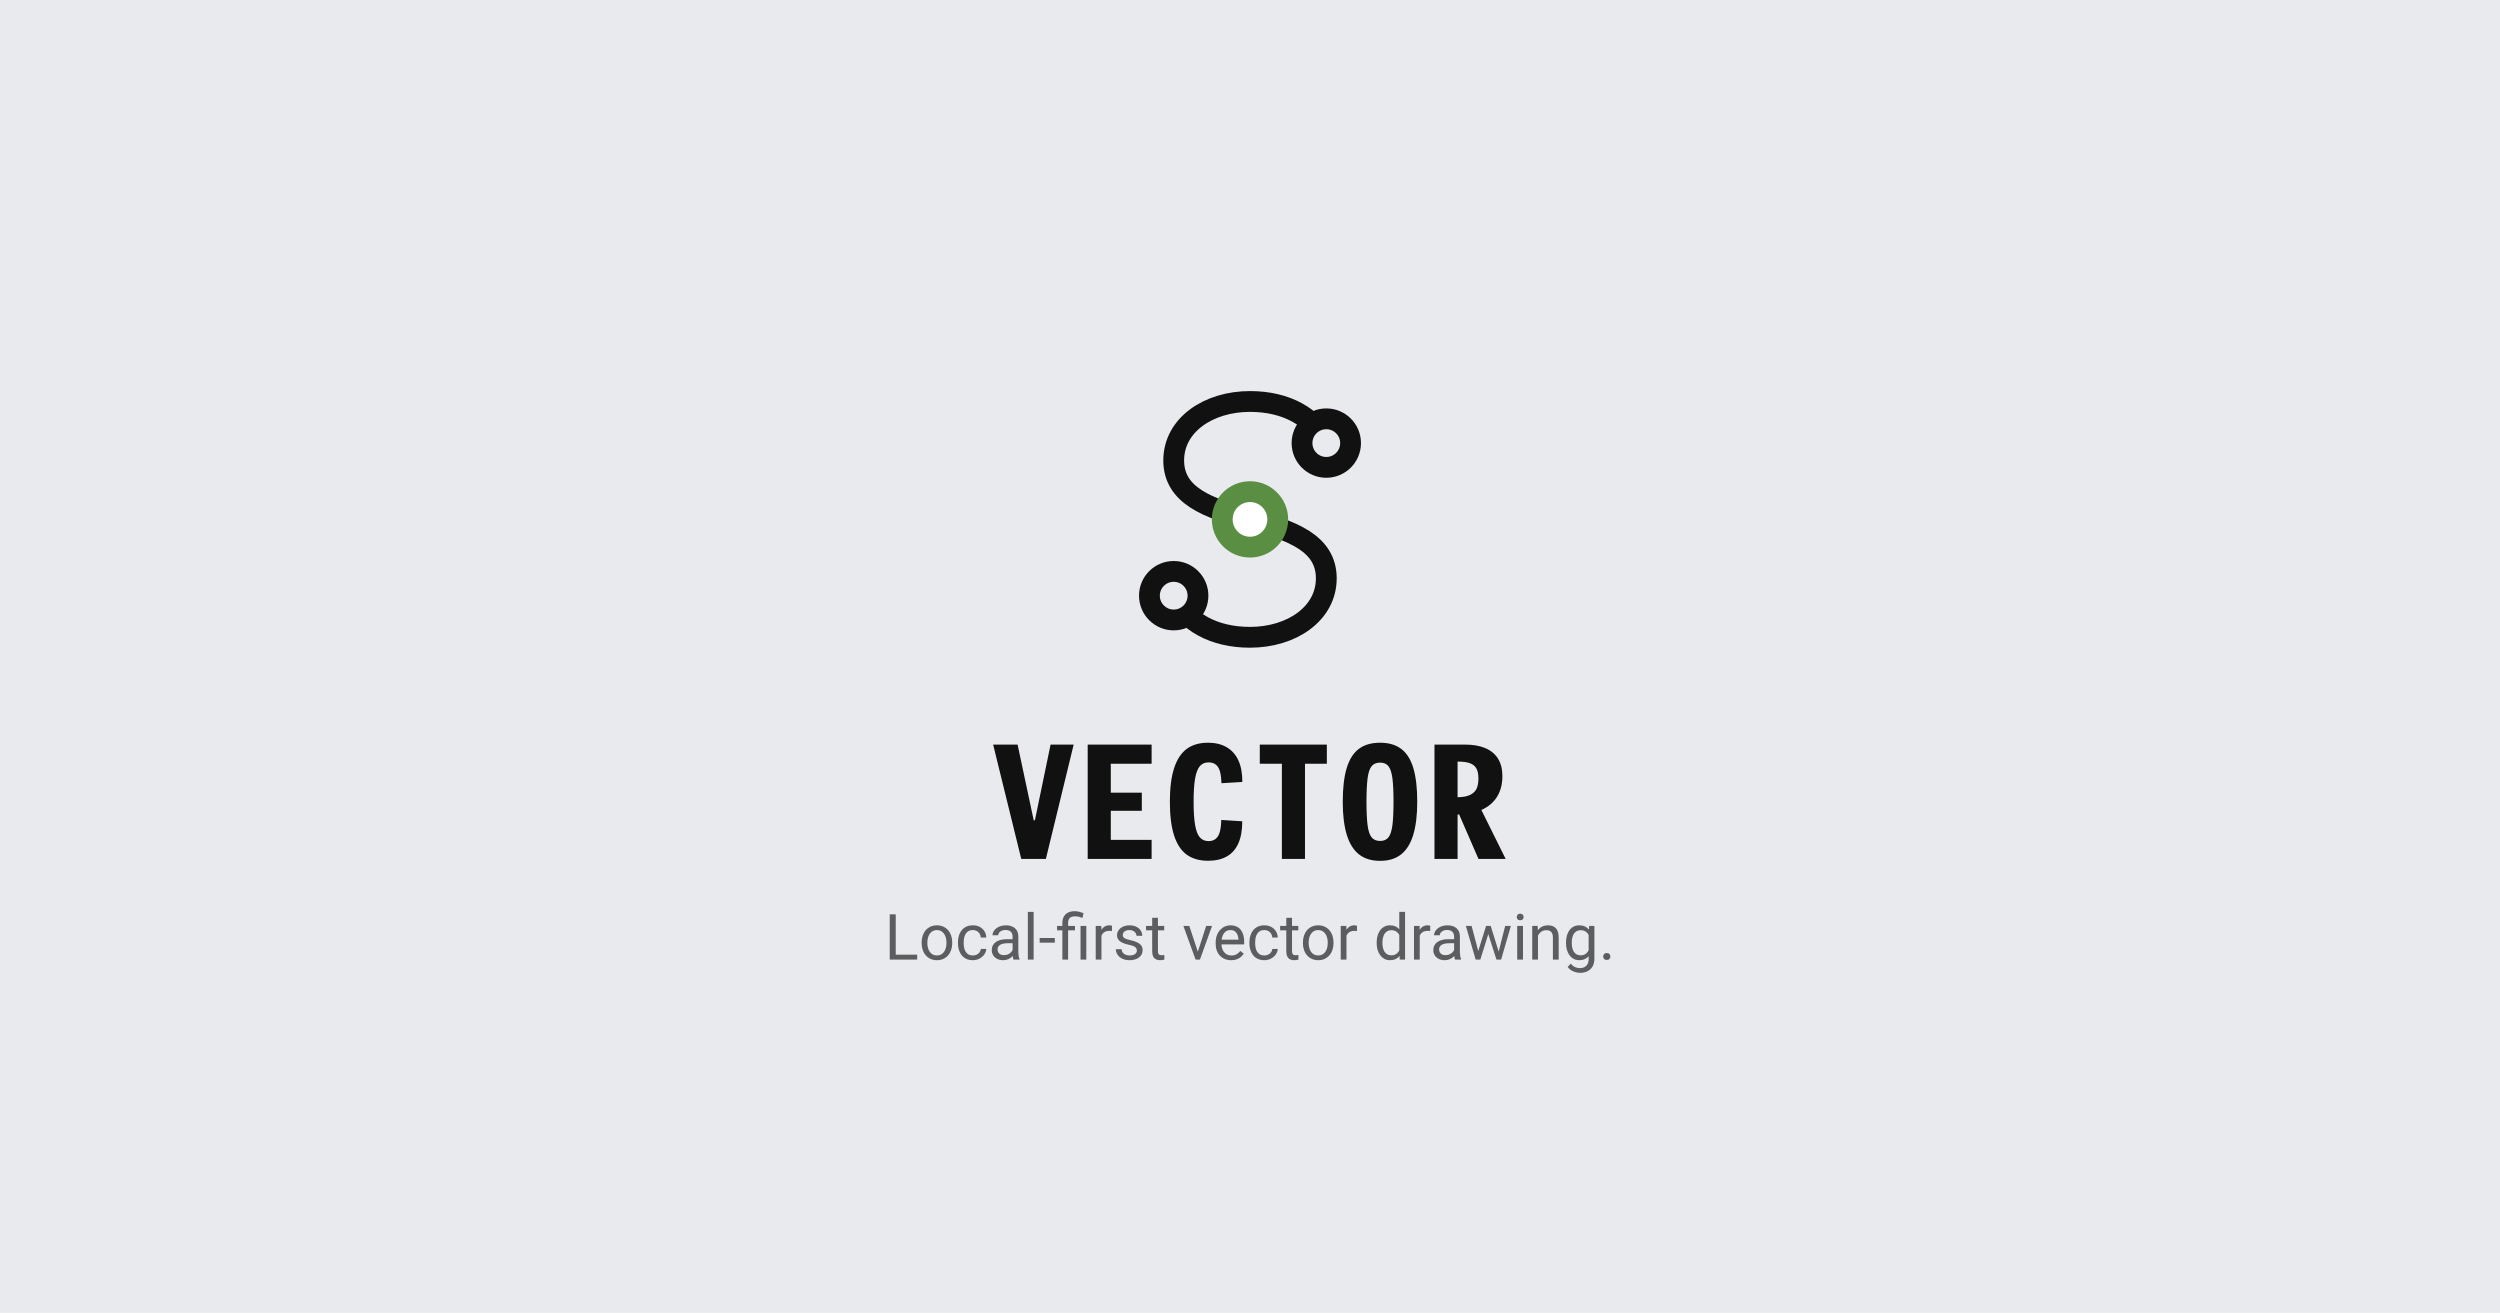
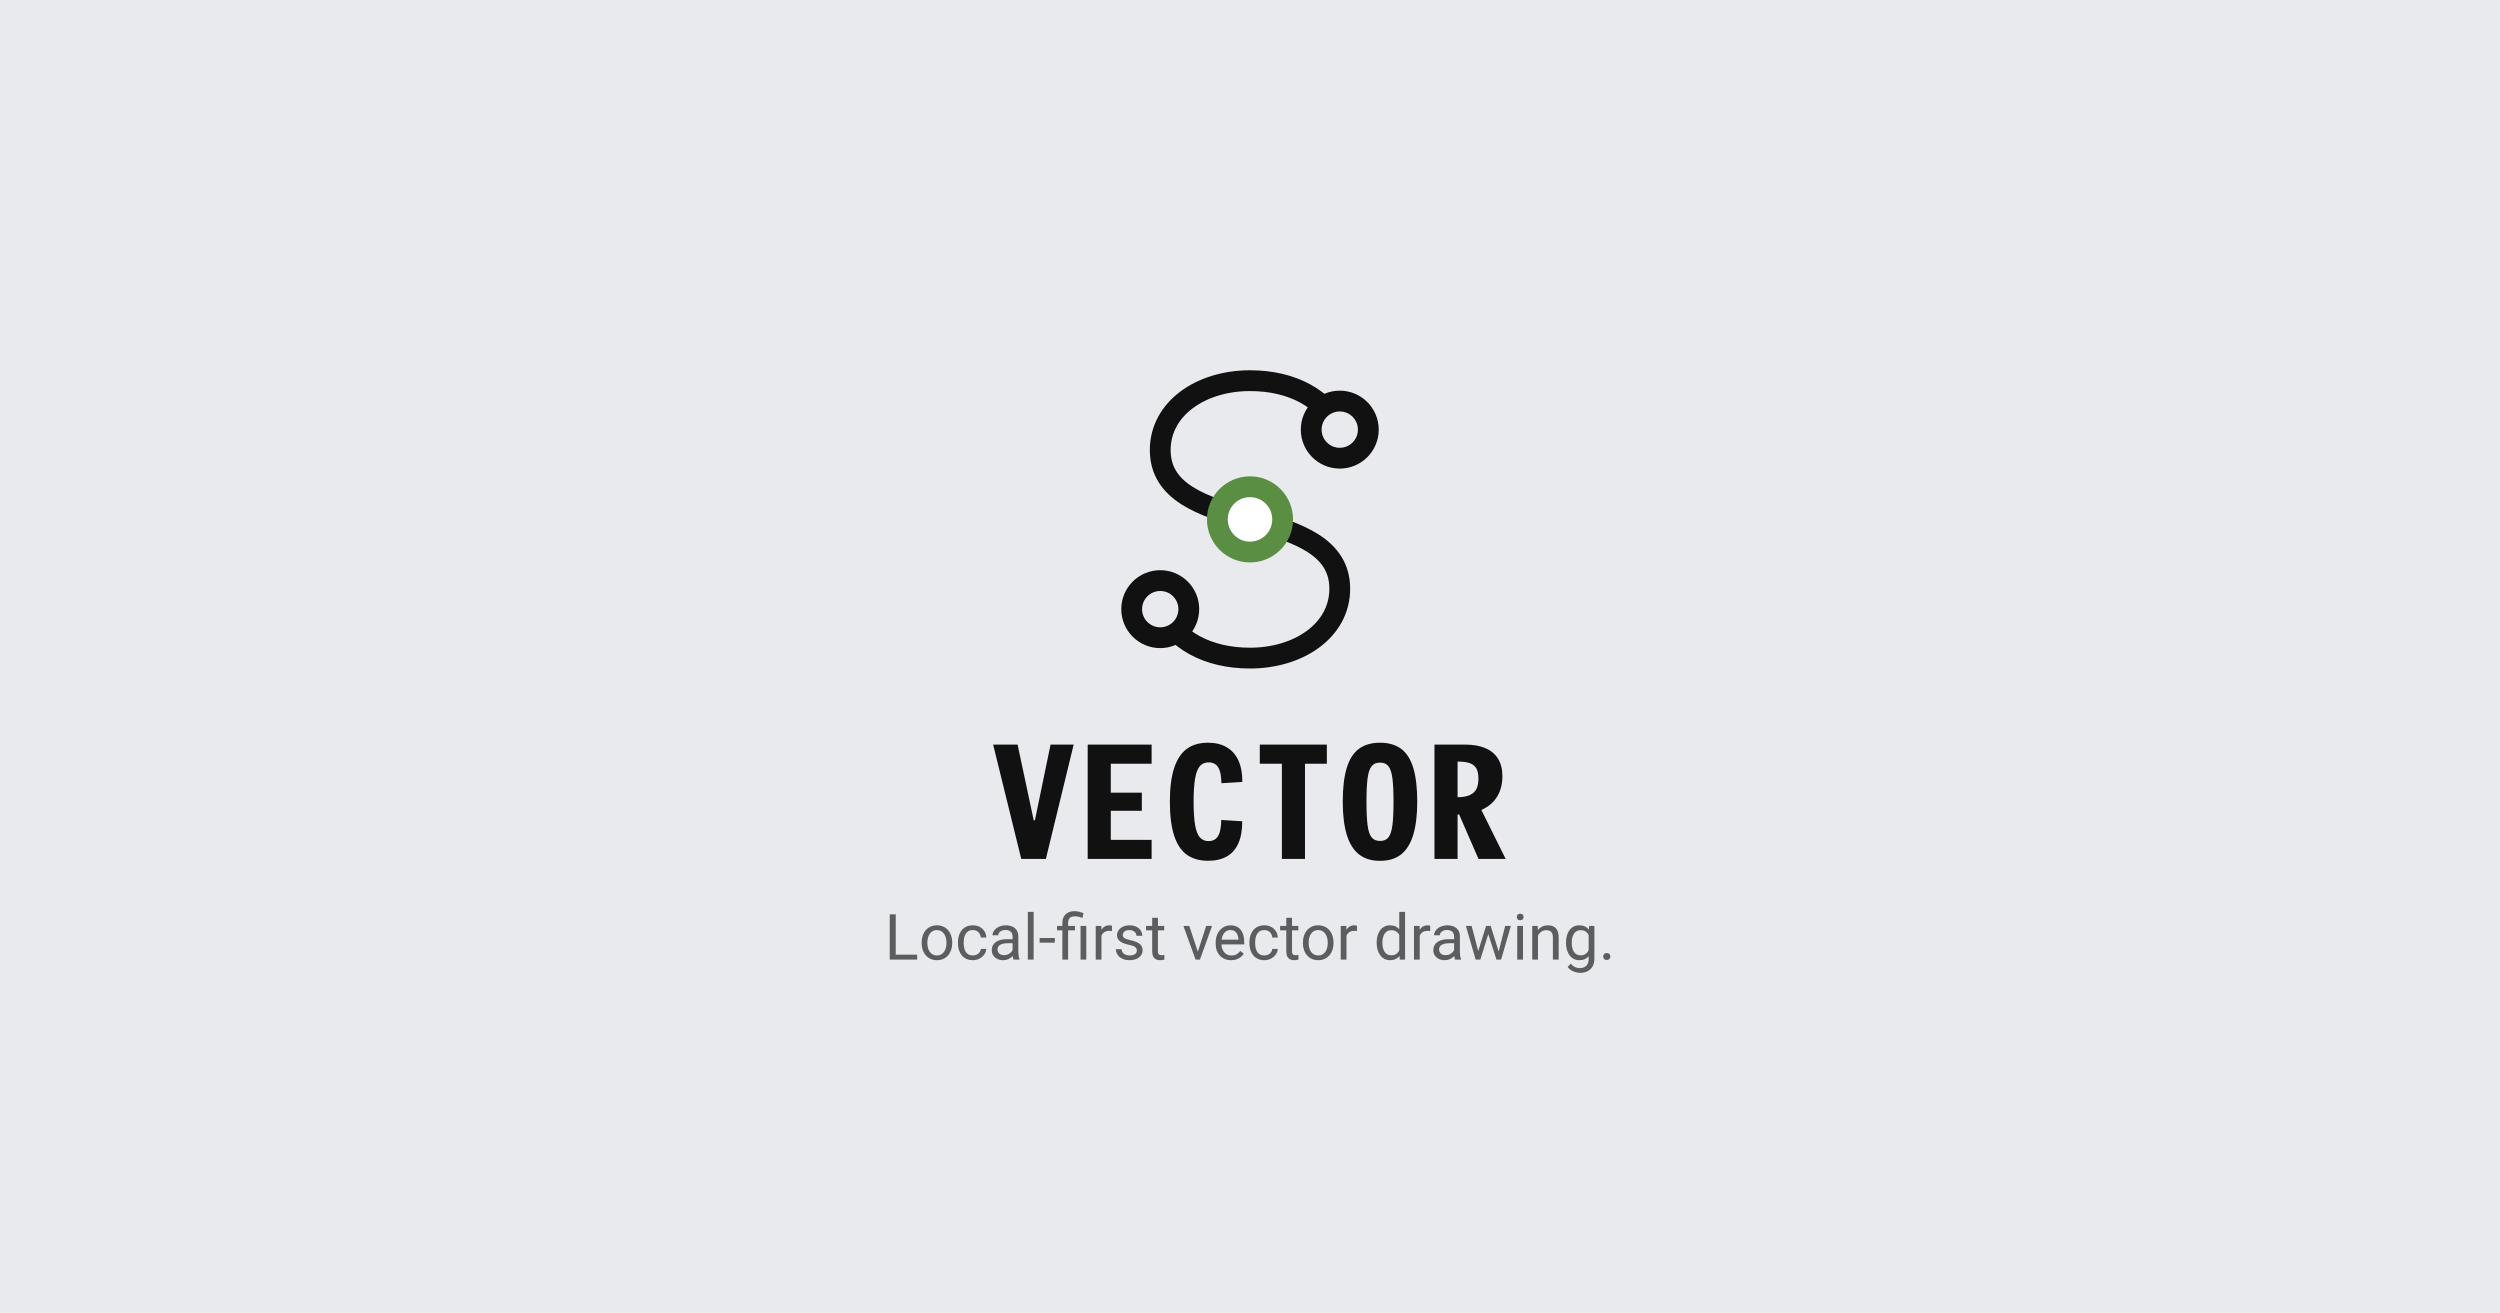
<svg xmlns="http://www.w3.org/2000/svg" width="1200" height="630" viewBox="0 0 1200 630">
  <rect width="1200" height="630" fill="#e8eaed" />
  <g transform="translate(520.100 169.406) scale(6.65833)" fill="none" stroke="none" stroke-width="1.5" stroke-linecap="round" stroke-linejoin="round">
-     <path d="M17.5 6.5C16.6 4.6 14.6 3.5 12 3.5 9 3.5 6.5 5.2 6.5 7.75S9 11.2 12 12s5.5 1.7 5.5 4.25-2.5 4.25-5.5 4.25c-2.6 0-4.6-1.1-5.5-3" fill="none" stroke="#111111" />
-     <circle cx="17.5" cy="6.5" r="1.75" fill="#e8eaed" stroke="#111111" />
-     <circle cx="12" cy="12" r="2" fill="#ffffff" stroke="#5a8f43" />
-     <circle cx="6.5" cy="17.5" r="1.75" fill="#e8eaed" stroke="#111111" />
+     <path d="M 18.471 5.529 C 17.412 3.294 15.059 2 12 2 8.471 2 5.529 4 5.529 7 S 8.471 11.059 12 12 s 6.471 2 6.471 5 -2.941 5 -6.471 5 c -3.059 0 -5.412 -1.294 -6.471 -3.529" fill="none" stroke="#111111" />
+     <circle cx="18.471" cy="5.529" r="2.059" fill="#e8eaed" stroke="#111111" />
+     <circle cx="12" cy="12" r="2.353" fill="#ffffff" stroke="#5a8f43" />
+     <circle cx="5.529" cy="18.471" r="2.059" fill="#e8eaed" stroke="#111111" />
  </g>
  <path fill="#111111" d="M488.441 357.406 496.186 393.765H496.75L504.27 357.406H515.362L502.014 412.302H490.208L476.71 357.406Z M522.093 412.302V357.406H533.185V412.302ZM552.774 412.302H527.62V403.127H552.774ZM548.074 389.178H528.56V380.492H548.074ZM527.62 366.58V357.406H552.774V366.58Z M580.11 403.729Q582.29 403.729 583.625 402.563Q584.96 401.398 585.543 399.198Q586.126 396.999 586.201 393.577L596.278 394.216Q596.278 400.646 594.398 404.838Q592.518 409.031 588.87 411.099Q585.223 413.167 579.884 413.167Q573.718 413.167 569.676 410.271Q565.634 407.376 563.584 401.097Q561.535 394.818 561.535 384.854Q561.535 375.003 563.566 368.742Q565.596 362.482 569.6 359.493Q573.605 356.503 579.884 356.503Q585.035 356.503 588.758 358.647Q592.48 360.79 594.416 364.982Q596.353 369.175 596.315 375.341L586.314 375.943Q586.201 372.709 585.637 370.491Q585.073 368.272 583.7 367.107Q582.328 365.941 580.11 365.941Q577.478 365.941 575.917 367.765Q574.357 369.588 573.642 373.724Q572.928 377.86 572.928 384.854Q572.928 391.847 573.642 395.983Q574.357 400.119 575.917 401.924Q577.478 403.729 580.11 403.729Z M615.303 412.302V357.406H626.395V412.302ZM604.7 357.406H636.886V366.58H604.7Z M662.454 413.204Q656.212 413.204 652.283 410.083Q648.354 406.963 646.436 400.646Q644.518 394.329 644.518 384.854Q644.518 374.927 646.417 368.667Q648.316 362.407 652.245 359.455Q656.174 356.503 662.454 356.503Q668.62 356.503 672.568 359.455Q676.516 362.407 678.396 368.667Q680.276 374.927 680.276 384.854Q680.276 394.329 678.377 400.646Q676.478 406.963 672.568 410.083Q668.658 413.204 662.454 413.204ZM662.454 366.054Q659.746 366.054 658.355 367.802Q656.964 369.551 656.438 373.611Q655.911 377.672 655.911 384.854Q655.911 392.035 656.438 396.096Q656.964 400.157 658.355 401.905Q659.746 403.654 662.454 403.654Q665.123 403.654 666.477 401.905Q667.83 400.157 668.357 396.115Q668.883 392.073 668.883 384.854Q668.883 377.597 668.357 373.574Q667.83 369.551 666.477 367.802Q665.123 366.054 662.454 366.054Z M722.726 412.302H709.679L699.001 387.749L710.018 386.696ZM688.548 412.302V357.406H699.64V412.302ZM709.642 373.724Q709.642 370.679 708.702 368.93Q707.762 367.182 705.637 366.373Q703.513 365.565 699.903 365.565H694.489V357.406H703.287Q708.927 357.406 712.913 359.079Q716.898 360.752 719.023 364.117Q721.147 367.483 721.147 372.559Q721.147 378.236 718.628 382.372Q716.109 386.508 711.146 388.745Q706.182 390.983 699.151 390.983H695.09V382.673H699.339Q703.4 382.673 705.675 381.545Q707.95 380.417 708.796 378.481Q709.642 376.544 709.642 373.724Z" />
  <path fill="#5c5d5e" d="M440.246 458.252V460.594H429.387V458.252ZM429.954 438.875V460.594H427.075V438.875Z M442.38 452.703V452.36Q442.38 450.615 442.887 449.116Q443.394 447.616 444.349 446.505Q445.303 445.394 446.661 444.775Q448.018 444.156 449.704 444.156Q451.404 444.156 452.769 444.775Q454.134 445.394 455.096 446.505Q456.058 447.616 456.566 449.116Q457.073 450.615 457.073 452.36V452.703Q457.073 454.448 456.566 455.94Q456.058 457.432 455.096 458.543Q454.134 459.654 452.784 460.274Q451.434 460.893 449.734 460.893Q448.033 460.893 446.676 460.274Q445.318 459.654 444.356 458.543Q443.394 457.432 442.887 455.94Q442.38 454.448 442.38 452.703ZM445.139 452.36V452.703Q445.139 453.911 445.423 454.978Q445.706 456.045 446.28 456.865Q446.855 457.685 447.72 458.155Q448.585 458.625 449.734 458.625Q450.867 458.625 451.725 458.155Q452.583 457.685 453.15 456.865Q453.717 456.045 454.007 454.978Q454.298 453.911 454.298 452.703V452.36Q454.298 451.167 454.007 450.1Q453.717 449.034 453.142 448.206Q452.568 447.378 451.71 446.9Q450.852 446.423 449.704 446.423Q448.57 446.423 447.712 446.9Q446.855 447.378 446.28 448.206Q445.706 449.034 445.423 450.1Q445.139 451.167 445.139 452.36Z M466.993 458.625Q467.977 458.625 468.813 458.222Q469.648 457.82 470.185 457.111Q470.722 456.403 470.796 455.493H473.422Q473.347 456.925 472.46 458.155Q471.572 459.386 470.14 460.139Q468.708 460.893 466.993 460.893Q465.173 460.893 463.823 460.251Q462.473 459.61 461.585 458.491Q460.698 457.372 460.258 455.918Q459.818 454.463 459.818 452.837V452.211Q459.818 450.585 460.258 449.131Q460.698 447.676 461.585 446.557Q462.473 445.439 463.823 444.797Q465.173 444.156 466.993 444.156Q468.887 444.156 470.304 444.924Q471.721 445.692 472.534 447.012Q473.347 448.332 473.422 450.003H470.796Q470.722 449.004 470.237 448.198Q469.752 447.393 468.924 446.908Q468.096 446.423 466.993 446.423Q465.725 446.423 464.867 446.923Q464.009 447.423 463.51 448.265Q463.01 449.108 462.794 450.13Q462.577 451.152 462.577 452.211V452.837Q462.577 453.897 462.786 454.926Q462.995 455.955 463.495 456.79Q463.994 457.626 464.852 458.125Q465.71 458.625 466.993 458.625Z M486.042 457.835V449.526Q486.042 448.571 485.661 447.863Q485.281 447.154 484.52 446.766Q483.759 446.378 482.641 446.378Q481.596 446.378 480.813 446.736Q480.03 447.094 479.59 447.676Q479.15 448.258 479.15 448.929H476.39Q476.39 448.064 476.838 447.214Q477.285 446.363 478.128 445.67Q478.971 444.976 480.157 444.566Q481.343 444.156 482.805 444.156Q484.565 444.156 485.915 444.752Q487.265 445.349 488.033 446.55Q488.801 447.751 488.801 449.556V457.074Q488.801 457.879 488.943 458.789Q489.085 459.699 489.368 460.356V460.594H486.489Q486.28 460.117 486.161 459.319Q486.042 458.521 486.042 457.835ZM486.519 450.809 486.549 452.748H483.759Q482.581 452.748 481.656 452.934Q480.731 453.121 480.105 453.494Q479.478 453.867 479.15 454.426Q478.822 454.985 478.822 455.731Q478.822 456.492 479.165 457.119Q479.508 457.745 480.202 458.111Q480.895 458.476 481.91 458.476Q483.178 458.476 484.147 457.939Q485.117 457.402 485.691 456.626Q486.265 455.851 486.31 455.12L487.489 456.447Q487.384 457.074 486.922 457.835Q486.459 458.595 485.691 459.289Q484.923 459.983 483.871 460.438Q482.82 460.893 481.507 460.893Q479.866 460.893 478.635 460.251Q477.405 459.61 476.726 458.528Q476.047 457.447 476.047 456.104Q476.047 454.806 476.554 453.814Q477.062 452.822 478.016 452.159Q478.971 451.495 480.314 451.152Q481.656 450.809 483.312 450.809Z M496.14 437.682V460.594H493.366V437.682Z M506.314 450.227V452.494H499.034V450.227Z M512.698 460.594H509.939V443.052Q509.939 441.217 510.655 439.949Q511.371 438.681 512.698 438.025Q514.026 437.368 515.846 437.368Q516.92 437.368 517.949 437.63Q518.978 437.891 520.067 438.278L519.605 440.605Q518.919 440.337 518.016 440.091Q517.114 439.845 516.04 439.845Q514.265 439.845 513.481 440.643Q512.698 441.441 512.698 443.052ZM515.995 444.454V446.572H507.388V444.454ZM521.425 444.454V460.594H518.665V444.454Z M528.704 446.99V460.594H525.945V444.454H528.63ZM533.746 444.365 533.731 446.93Q533.388 446.856 533.082 446.833Q532.777 446.811 532.389 446.811Q531.434 446.811 530.703 447.109Q529.972 447.408 529.465 447.945Q528.958 448.482 528.667 449.22Q528.376 449.958 528.287 450.839L527.511 451.286Q527.511 449.824 527.802 448.541Q528.093 447.258 528.704 446.266Q529.316 445.274 530.263 444.715Q531.21 444.156 532.523 444.156Q532.821 444.156 533.209 444.223Q533.597 444.29 533.746 444.365Z M545.695 456.313Q545.695 455.716 545.434 455.202Q545.173 454.687 544.375 454.262Q543.576 453.837 541.98 453.524Q540.638 453.24 539.556 452.852Q538.475 452.464 537.722 451.913Q536.968 451.361 536.565 450.615Q536.163 449.869 536.163 448.869Q536.163 447.915 536.588 447.065Q537.013 446.214 537.796 445.558Q538.579 444.902 539.683 444.529Q540.787 444.156 542.144 444.156Q544.084 444.156 545.456 444.842Q546.828 445.528 547.559 446.669Q548.29 447.81 548.29 449.198H545.531Q545.531 448.526 545.135 447.892Q544.74 447.258 543.987 446.841Q543.233 446.423 542.144 446.423Q540.996 446.423 540.287 446.774Q539.579 447.124 539.258 447.661Q538.937 448.198 538.937 448.795Q538.937 449.242 539.094 449.593Q539.251 449.944 539.653 450.234Q540.056 450.525 540.787 450.779Q541.518 451.032 542.652 451.286Q544.636 451.734 545.918 452.36Q547.201 452.987 547.828 453.897Q548.454 454.806 548.454 456.104Q548.454 457.163 548.014 458.043Q547.574 458.924 546.746 459.558Q545.918 460.191 544.777 460.542Q543.636 460.893 542.219 460.893Q540.086 460.893 538.609 460.132Q537.132 459.371 536.372 458.163Q535.611 456.955 535.611 455.612H538.385Q538.445 456.746 539.042 457.409Q539.638 458.073 540.504 458.349Q541.369 458.625 542.219 458.625Q543.353 458.625 544.121 458.327Q544.889 458.029 545.292 457.506Q545.695 456.984 545.695 456.313Z M558.822 444.454V446.572H550.095V444.454ZM553.049 440.531H555.808V456.596Q555.808 457.417 556.062 457.835Q556.316 458.252 556.718 458.387Q557.121 458.521 557.584 458.521Q557.927 458.521 558.307 458.454Q558.687 458.387 558.881 458.342L558.896 460.594Q558.568 460.699 558.039 460.796Q557.509 460.893 556.763 460.893Q555.749 460.893 554.898 460.49Q554.048 460.087 553.548 459.14Q553.049 458.193 553.049 456.582Z M574.544 458.103 578.96 444.454H581.779L575.976 460.594H574.126ZM570.86 444.454 575.409 458.178 575.723 460.594H573.873L568.025 444.454Z M590.938 460.893Q589.252 460.893 587.887 460.318Q586.522 459.744 585.545 458.7Q584.568 457.656 584.046 456.224Q583.524 454.792 583.524 453.091V452.464Q583.524 450.495 584.106 448.952Q584.688 447.408 585.687 446.334Q586.687 445.26 587.955 444.708Q589.222 444.156 590.58 444.156Q592.31 444.156 593.571 444.752Q594.831 445.349 595.637 446.416Q596.442 447.482 596.83 448.922Q597.218 450.361 597.218 452.062V453.3H585.165V451.047H594.458V450.839Q594.399 449.765 594.018 448.75Q593.638 447.736 592.817 447.079Q591.997 446.423 590.58 446.423Q589.64 446.423 588.85 446.818Q588.059 447.214 587.492 447.989Q586.925 448.765 586.612 449.884Q586.299 451.003 586.299 452.464V453.091Q586.299 454.24 586.619 455.247Q586.94 456.253 587.559 457.014Q588.178 457.775 589.066 458.208Q589.953 458.64 591.087 458.64Q592.549 458.64 593.563 458.043Q594.578 457.447 595.338 456.447L597.009 457.775Q596.487 458.566 595.682 459.282Q594.876 459.998 593.705 460.445Q592.534 460.893 590.938 460.893Z M606.899 458.625Q607.884 458.625 608.719 458.222Q609.554 457.82 610.091 457.111Q610.628 456.403 610.703 455.493H613.328Q613.254 456.925 612.366 458.155Q611.479 459.386 610.047 460.139Q608.615 460.893 606.899 460.893Q605.079 460.893 603.729 460.251Q602.379 459.61 601.492 458.491Q600.604 457.372 600.164 455.918Q599.724 454.463 599.724 452.837V452.211Q599.724 450.585 600.164 449.131Q600.604 447.676 601.492 446.557Q602.379 445.439 603.729 444.797Q605.079 444.156 606.899 444.156Q608.794 444.156 610.211 444.924Q611.628 445.692 612.441 447.012Q613.254 448.332 613.328 450.003H610.703Q610.628 449.004 610.144 448.198Q609.659 447.393 608.831 446.908Q608.003 446.423 606.899 446.423Q605.631 446.423 604.773 446.923Q603.916 447.423 603.416 448.265Q602.916 449.108 602.7 450.13Q602.484 451.152 602.484 452.211V452.837Q602.484 453.897 602.693 454.926Q602.901 455.955 603.401 456.79Q603.901 457.626 604.759 458.125Q605.616 458.625 606.899 458.625Z M623.188 444.454V446.572H614.462V444.454ZM617.416 440.531H620.175V456.596Q620.175 457.417 620.429 457.835Q620.682 458.252 621.085 458.387Q621.488 458.521 621.95 458.521Q622.293 458.521 622.674 458.454Q623.054 458.387 623.248 458.342L623.263 460.594Q622.935 460.699 622.405 460.796Q621.876 460.893 621.13 460.893Q620.116 460.893 619.265 460.49Q618.415 460.087 617.915 459.14Q617.416 458.193 617.416 456.582Z M625.396 452.703V452.36Q625.396 450.615 625.903 449.116Q626.411 447.616 627.365 446.505Q628.32 445.394 629.677 444.775Q631.035 444.156 632.72 444.156Q634.421 444.156 635.786 444.775Q637.151 445.394 638.113 446.505Q639.075 447.616 639.582 449.116Q640.089 450.615 640.089 452.36V452.703Q640.089 454.448 639.582 455.94Q639.075 457.432 638.113 458.543Q637.151 459.654 635.801 460.274Q634.451 460.893 632.75 460.893Q631.05 460.893 629.692 460.274Q628.335 459.654 627.373 458.543Q626.411 457.432 625.903 455.94Q625.396 454.448 625.396 452.703ZM628.156 452.36V452.703Q628.156 453.911 628.439 454.978Q628.723 456.045 629.297 456.865Q629.871 457.685 630.736 458.155Q631.602 458.625 632.75 458.625Q633.884 458.625 634.742 458.155Q635.599 457.685 636.166 456.865Q636.733 456.045 637.024 454.978Q637.315 453.911 637.315 452.703V452.36Q637.315 451.167 637.024 450.1Q636.733 449.034 636.159 448.206Q635.584 447.378 634.727 446.9Q633.869 446.423 632.72 446.423Q631.587 446.423 630.729 446.9Q629.871 447.378 629.297 448.206Q628.723 449.034 628.439 450.1Q628.156 451.167 628.156 452.36Z M646.31 446.99V460.594H643.55V444.454H646.235ZM651.352 444.365 651.337 446.93Q650.994 446.856 650.688 446.833Q650.382 446.811 649.994 446.811Q649.04 446.811 648.309 447.109Q647.578 447.408 647.071 447.945Q646.563 448.482 646.273 449.22Q645.982 449.958 645.892 450.839L645.116 451.286Q645.116 449.824 645.407 448.541Q645.698 447.258 646.31 446.266Q646.921 445.274 647.869 444.715Q648.816 444.156 650.129 444.156Q650.427 444.156 650.815 444.223Q651.203 444.29 651.352 444.365Z M671.654 457.462V437.682H674.428V460.594H671.892ZM660.794 452.703V452.39Q660.794 450.54 661.249 449.026Q661.704 447.512 662.547 446.423Q663.39 445.334 664.561 444.745Q665.732 444.156 667.179 444.156Q668.7 444.156 669.841 444.685Q670.983 445.215 671.781 446.222Q672.579 447.229 673.041 448.646Q673.503 450.063 673.682 451.853V453.225Q673.518 455 673.049 456.417Q672.579 457.835 671.781 458.834Q670.983 459.833 669.834 460.363Q668.685 460.893 667.149 460.893Q665.732 460.893 664.561 460.281Q663.39 459.669 662.547 458.566Q661.704 457.462 661.249 455.963Q660.794 454.463 660.794 452.703ZM663.569 452.39V452.703Q663.569 453.911 663.815 454.971Q664.061 456.03 664.583 456.835Q665.105 457.641 665.911 458.096Q666.716 458.551 667.835 458.551Q669.207 458.551 670.095 457.969Q670.983 457.387 671.52 456.432Q672.057 455.478 672.355 454.359V450.764Q672.176 449.944 671.84 449.175Q671.505 448.407 670.975 447.803Q670.445 447.199 669.677 446.841Q668.909 446.483 667.865 446.483Q666.731 446.483 665.918 446.953Q665.105 447.423 664.583 448.236Q664.061 449.048 663.815 450.115Q663.569 451.182 663.569 452.39Z M681.469 446.99V460.594H678.71V444.454H681.395ZM686.511 444.365 686.496 446.93Q686.153 446.856 685.847 446.833Q685.541 446.811 685.154 446.811Q684.199 446.811 683.468 447.109Q682.737 447.408 682.23 447.945Q681.723 448.482 681.432 449.22Q681.141 449.958 681.051 450.839L680.276 451.286Q680.276 449.824 680.567 448.541Q680.858 447.258 681.469 446.266Q682.081 445.274 683.028 444.715Q683.975 444.156 685.288 444.156Q685.586 444.156 685.974 444.223Q686.362 444.29 686.511 444.365Z M697.982 457.835V449.526Q697.982 448.571 697.602 447.863Q697.221 447.154 696.461 446.766Q695.7 446.378 694.581 446.378Q693.537 446.378 692.754 446.736Q691.971 447.094 691.531 447.676Q691.091 448.258 691.091 448.929H688.331Q688.331 448.064 688.778 447.214Q689.226 446.363 690.069 445.67Q690.912 444.976 692.098 444.566Q693.283 444.156 694.745 444.156Q696.505 444.156 697.855 444.752Q699.205 445.349 699.974 446.55Q700.742 447.751 700.742 449.556V457.074Q700.742 457.879 700.884 458.789Q701.025 459.699 701.309 460.356V460.594H698.43Q698.221 460.117 698.102 459.319Q697.982 458.521 697.982 457.835ZM698.46 450.809 698.489 452.748H695.7Q694.522 452.748 693.597 452.934Q692.672 453.121 692.045 453.494Q691.419 453.867 691.091 454.426Q690.762 454.985 690.762 455.731Q690.762 456.492 691.106 457.119Q691.449 457.745 692.142 458.111Q692.836 458.476 693.85 458.476Q695.118 458.476 696.088 457.939Q697.057 457.402 697.632 456.626Q698.206 455.851 698.251 455.12L699.429 456.447Q699.325 457.074 698.862 457.835Q698.4 458.595 697.632 459.289Q696.863 459.983 695.812 460.438Q694.76 460.893 693.447 460.893Q691.807 460.893 690.576 460.251Q689.345 459.61 688.667 458.528Q687.988 457.447 687.988 456.104Q687.988 454.806 688.495 453.814Q689.002 452.822 689.957 452.159Q690.912 451.495 692.254 451.152Q693.597 450.809 695.252 450.809Z M709.17 457.73 713.317 444.454H715.137L714.779 447.094L710.557 460.594H708.782ZM706.381 444.454 709.916 457.879 710.169 460.594H708.305L703.621 444.454ZM719.105 457.775 722.476 444.454H725.221L720.537 460.594H718.687ZM715.54 444.454 719.597 457.506 720.059 460.594H718.299L713.958 447.065L713.6 444.454Z M731.038 444.454V460.594H728.264V444.454ZM728.055 440.173Q728.055 439.502 728.465 439.039Q728.875 438.577 729.681 438.577Q730.471 438.577 730.897 439.039Q731.322 439.502 731.322 440.173Q731.322 440.814 730.897 441.269Q730.471 441.724 729.681 441.724Q728.875 441.724 728.465 441.269Q728.055 440.814 728.055 440.173Z M738.228 447.9V460.594H735.469V444.454H738.079ZM737.572 451.913 736.423 451.868Q736.438 450.212 736.916 448.802Q737.393 447.393 738.258 446.349Q739.123 445.304 740.324 444.73Q741.525 444.156 742.987 444.156Q744.18 444.156 745.135 444.476Q746.09 444.797 746.768 445.498Q747.447 446.199 747.805 447.311Q748.163 448.422 748.163 450.018V460.594H745.388V449.988Q745.388 448.72 745.016 447.952Q744.643 447.184 743.927 446.833Q743.211 446.483 742.166 446.483Q741.137 446.483 740.294 446.915Q739.452 447.348 738.847 448.109Q738.243 448.869 737.908 449.847Q737.572 450.824 737.572 451.913Z M762.797 444.454H765.303V460.251Q765.303 462.384 764.437 463.891Q763.572 465.398 762.028 466.181Q760.484 466.964 758.471 466.964Q757.635 466.964 756.509 466.703Q755.383 466.442 754.301 465.823Q753.22 465.204 752.489 464.159L753.936 462.519Q754.95 463.742 756.062 464.219Q757.173 464.696 758.262 464.696Q759.575 464.696 760.529 464.204Q761.484 463.712 762.013 462.75Q762.543 461.788 762.543 460.385V448.004ZM751.683 452.703V452.39Q751.683 450.54 752.123 449.026Q752.564 447.512 753.391 446.423Q754.219 445.334 755.398 444.745Q756.576 444.156 758.053 444.156Q759.575 444.156 760.716 444.685Q761.857 445.215 762.655 446.222Q763.453 447.229 763.915 448.646Q764.378 450.063 764.557 451.853V453.225Q764.393 455 763.923 456.417Q763.453 457.835 762.655 458.834Q761.857 459.833 760.708 460.363Q759.56 460.893 758.023 460.893Q756.576 460.893 755.405 460.281Q754.234 459.669 753.399 458.566Q752.564 457.462 752.123 455.963Q751.683 454.463 751.683 452.703ZM754.443 452.39V452.703Q754.443 453.911 754.689 454.971Q754.935 456.03 755.45 456.835Q755.965 457.641 756.77 458.096Q757.576 458.551 758.694 458.551Q760.067 458.551 760.962 457.969Q761.857 457.387 762.386 456.432Q762.916 455.478 763.214 454.359V450.764Q763.05 449.944 762.715 449.175Q762.379 448.407 761.849 447.803Q761.32 447.199 760.544 446.841Q759.768 446.483 758.724 446.483Q757.591 446.483 756.778 446.953Q755.965 447.423 755.45 448.236Q754.935 449.048 754.689 450.115Q754.443 451.182 754.443 452.39Z M769.539 459.132Q769.539 458.431 769.979 457.946Q770.419 457.462 771.255 457.462Q772.09 457.462 772.53 457.946Q772.97 458.431 772.97 459.132Q772.97 459.819 772.53 460.296Q772.09 460.773 771.255 460.773Q770.419 460.773 769.979 460.296Q769.539 459.819 769.539 459.132Z" />
</svg>
